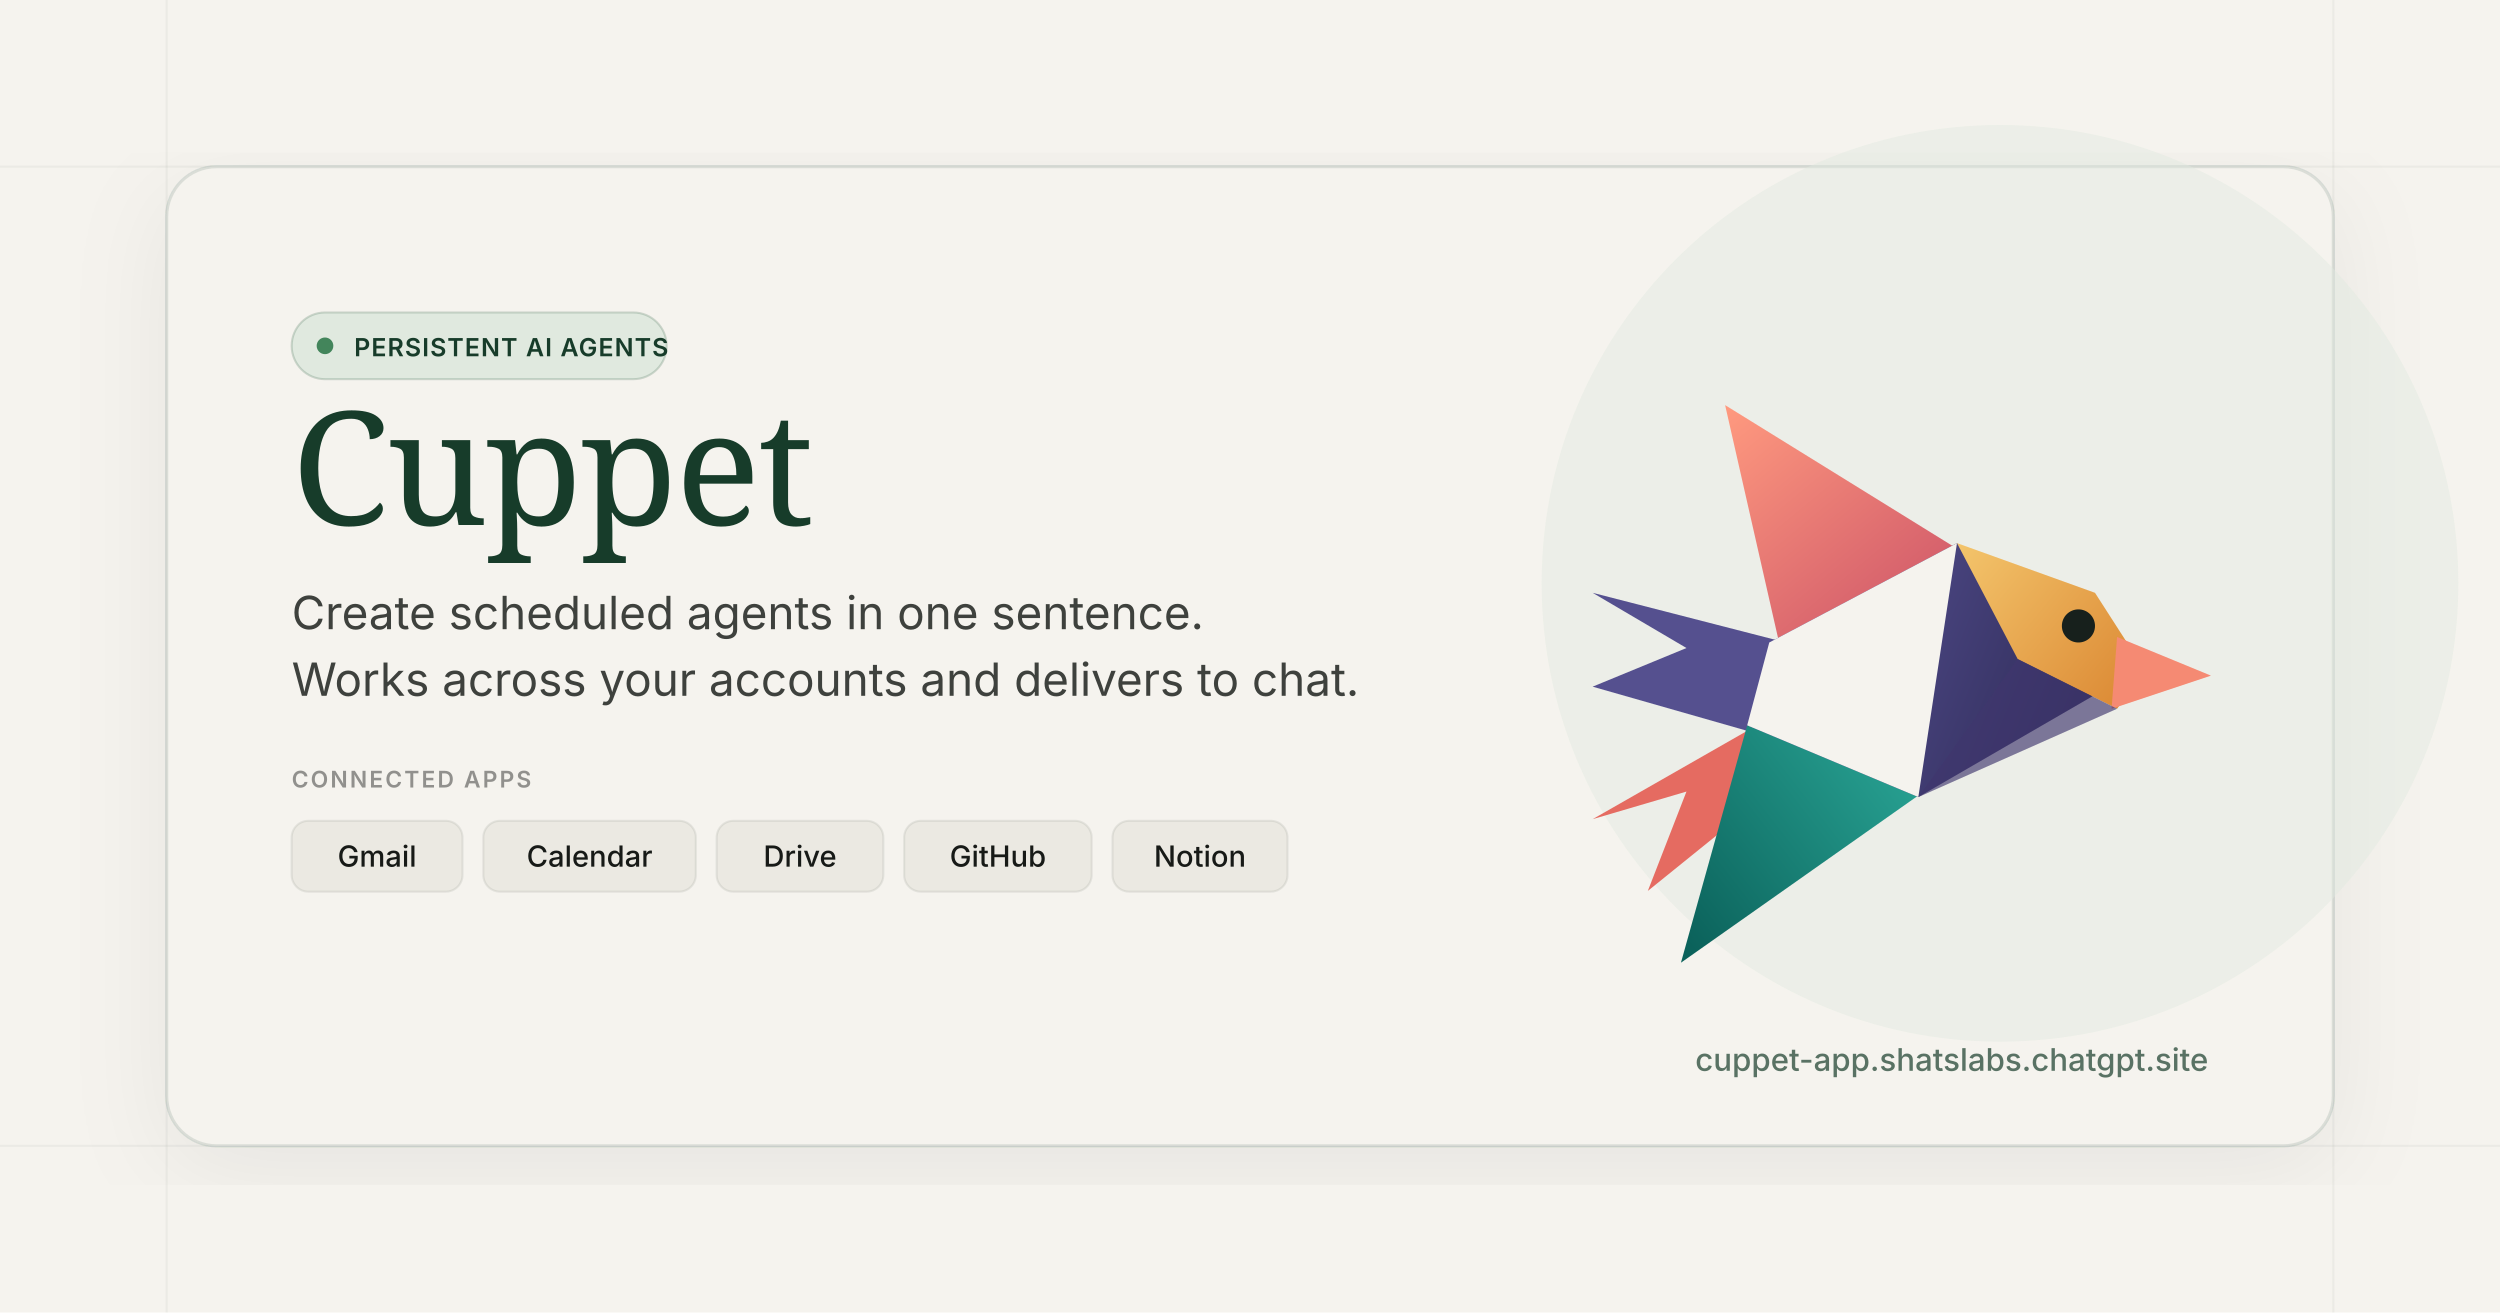
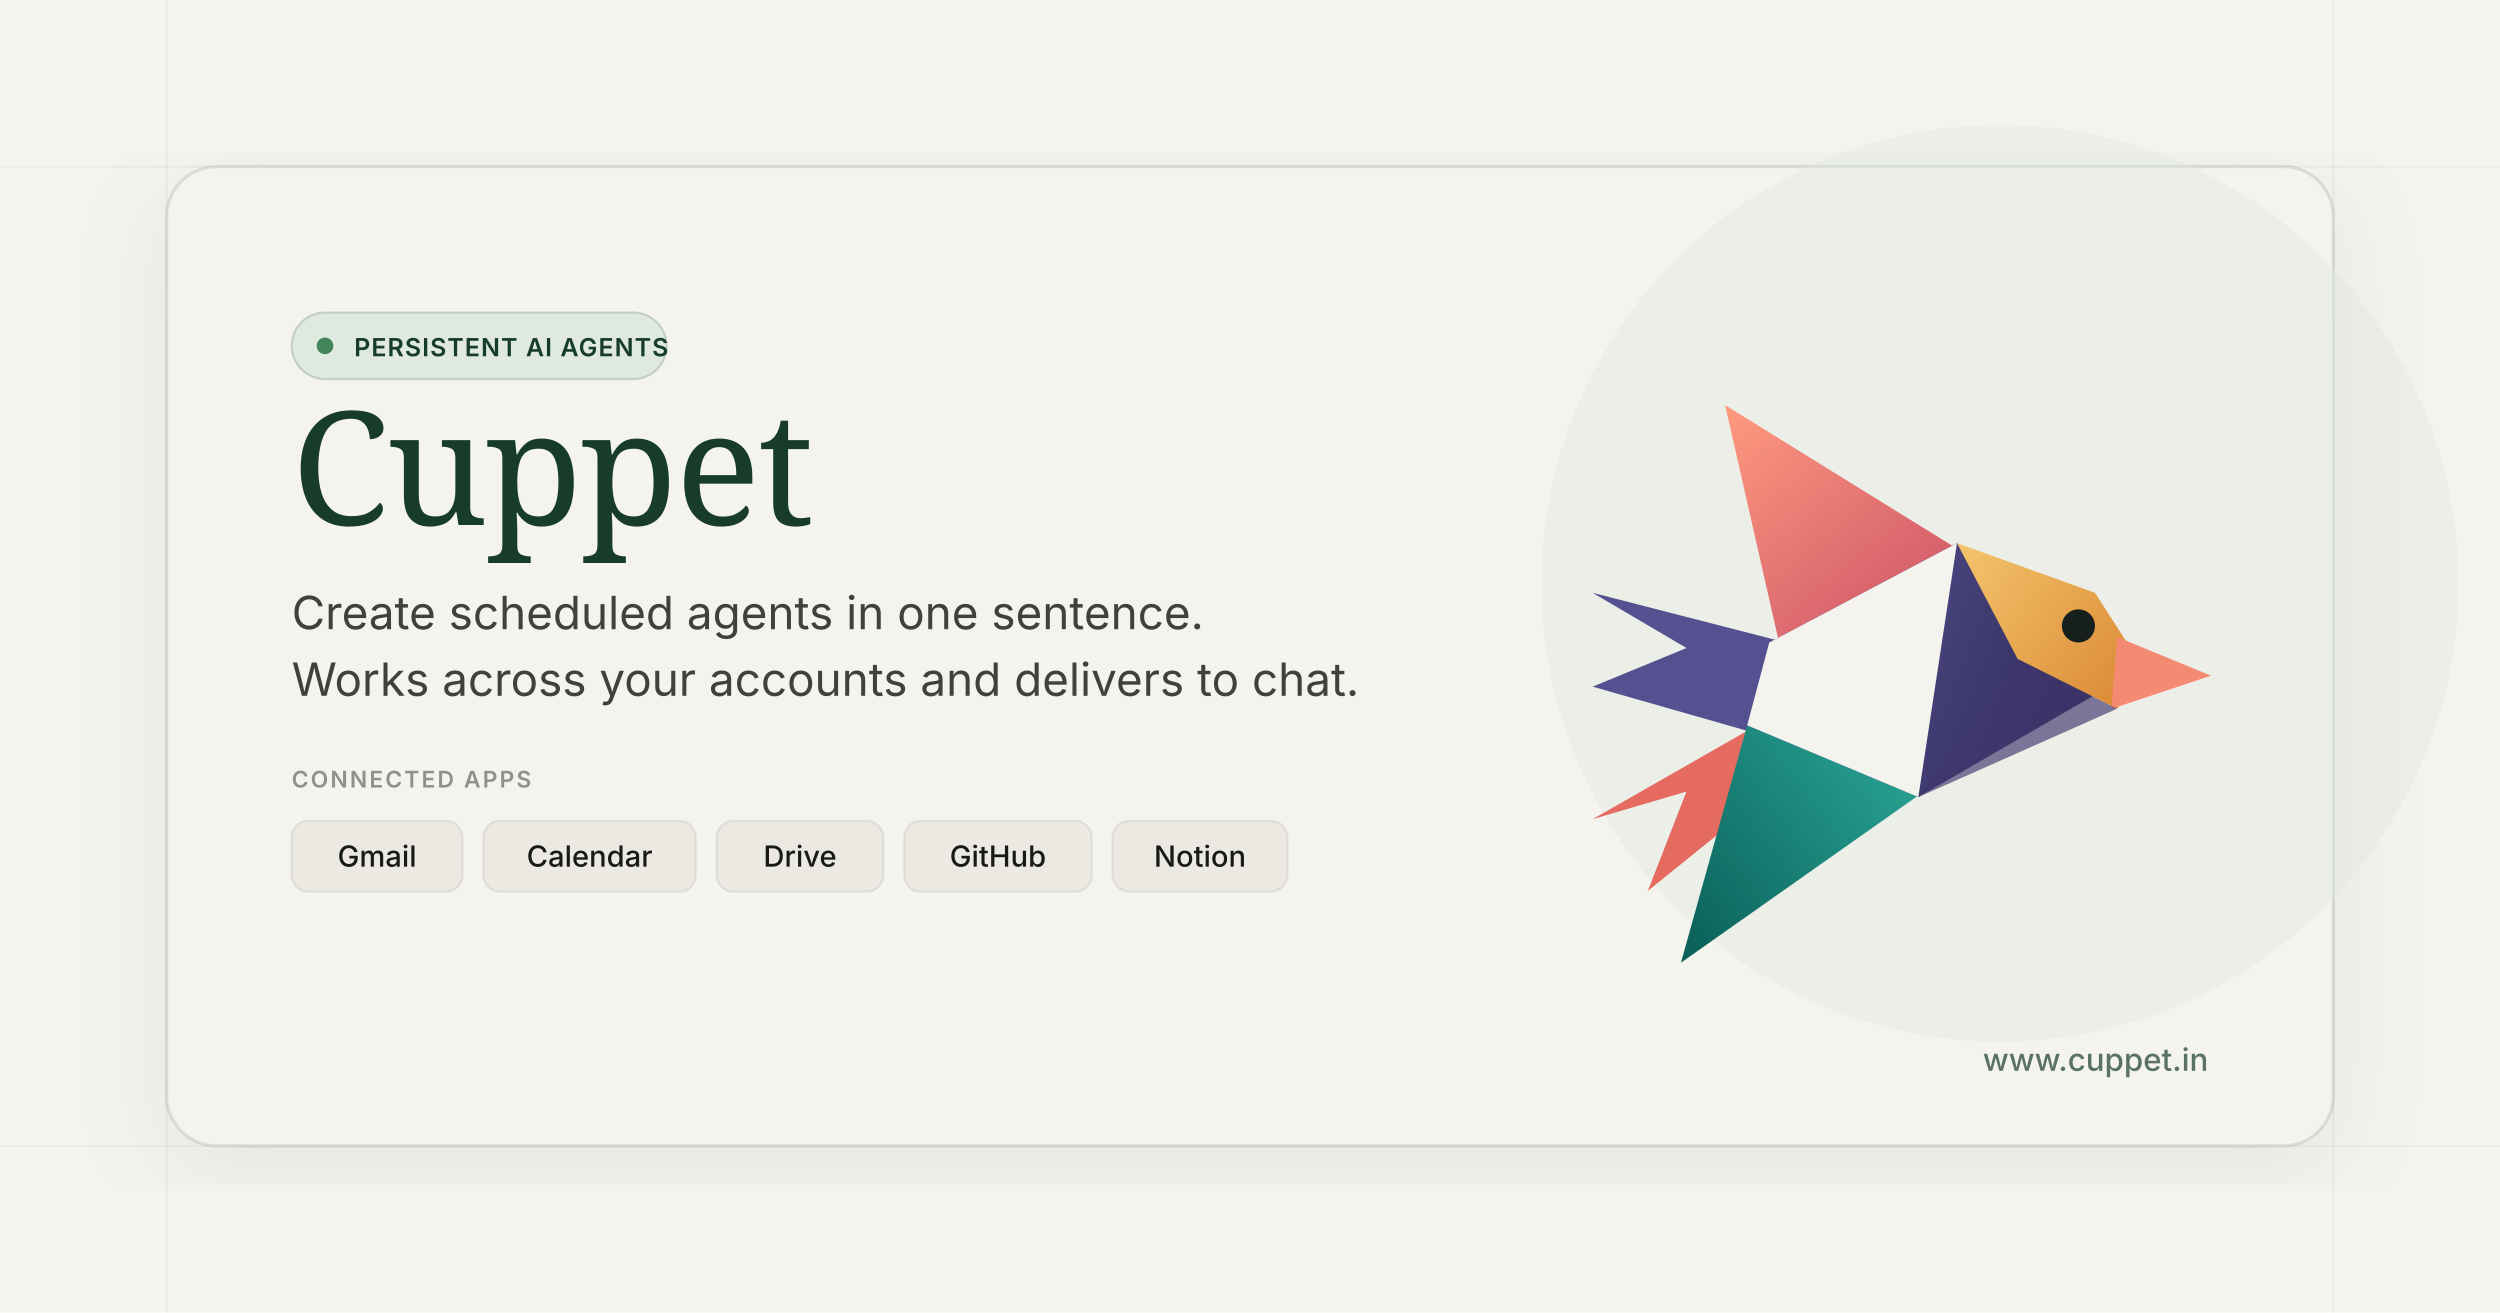
<svg xmlns="http://www.w3.org/2000/svg" width="1200" height="630" viewBox="0 0 1200 630">
  <defs>
    <linearGradient id="og-coral" x1="37" y1="13" x2="76" y2="60" gradientUnits="userSpaceOnUse">
      <stop offset="0" stop-color="#FF9A7F" />
      <stop offset="1" stop-color="#C94F66" />
    </linearGradient>
    <linearGradient id="og-indigo" x1="38" y1="52" x2="109" y2="81" gradientUnits="userSpaceOnUse">
      <stop offset="0" stop-color="#5D579D" />
      <stop offset="1" stop-color="#29264F" />
    </linearGradient>
    <linearGradient id="og-teal" x1="30" y1="110" x2="75" y2="75" gradientUnits="userSpaceOnUse">
      <stop offset="0" stop-color="#0B625B" />
      <stop offset="1" stop-color="#2BA898" />
    </linearGradient>
    <linearGradient id="og-amber" x1="78" y1="38" x2="112" y2="66" gradientUnits="userSpaceOnUse">
      <stop offset="0" stop-color="#F4C66D" />
      <stop offset="1" stop-color="#DB8833" />
    </linearGradient>
    <filter id="card-shadow" x="-4%" y="-4%" width="108%" height="108%" filterUnits="objectBoundingBox">
      <feDropShadow dx="0" dy="12" stdDeviation="24" flood-color="#173C2A" flood-opacity="0.06" />
    </filter>
  </defs>
  <rect width="1200" height="630" fill="#F5F3EE" />
  <line x1="80" y1="0" x2="80" y2="630" stroke="#171A17" stroke-opacity="0.04" stroke-width="1" />
  <line x1="1120" y1="0" x2="1120" y2="630" stroke="#171A17" stroke-opacity="0.04" stroke-width="1" />
  <line x1="0" y1="80" x2="1200" y2="80" stroke="#171A17" stroke-opacity="0.04" stroke-width="1" />
  <line x1="0" y1="550" x2="1200" y2="550" stroke="#171A17" stroke-opacity="0.04" stroke-width="1" />
  <rect x="80" y="80" width="1040" height="470" rx="24" fill="#F5F3EE" stroke="#173C2A" stroke-opacity="0.12" stroke-width="1.5" filter="url(#card-shadow)" />
  <circle cx="960" cy="280" r="220" fill="#E0E9DF" opacity="0.45" />
  <g transform="translate(140, 150)">
    <g transform="translate(0, 0)">
      <rect x="0" y="0" width="180" height="32" rx="16" fill="#E0E9DF" stroke="#24583B" stroke-opacity="0.2" stroke-width="1" />
      <circle cx="16" cy="16" r="4" fill="#43855B" />
      <text x="30" y="21" font-family="DM Sans, system-ui, -apple-system, sans-serif" font-size="12" font-weight="600" fill="#173C2A" letter-spacing="0.5">PERSISTENT AI AGENTS</text>
    </g>
    <text x="0" y="102" font-family="Instrument Serif, Georgia, serif" font-size="76" font-weight="400" fill="#173C2A" letter-spacing="-1">Cuppet</text>
    <text x="0" y="152" font-family="DM Sans, system-ui, -apple-system, sans-serif" font-size="22" font-weight="400" fill="#171A17" fill-opacity="0.82">
      <tspan x="0" dy="0">Create scheduled agents in one sentence.</tspan>
      <tspan x="0" dy="32">Works across your accounts and delivers to chat.</tspan>
    </text>
    <g transform="translate(0, 240)">
      <text x="0" y="-12" font-family="DM Sans, system-ui, -apple-system, sans-serif" font-size="11" font-weight="600" fill="#171A17" fill-opacity="0.45" letter-spacing="1">CONNECTED APPS</text>
      <g transform="translate(0, 4)">
        <rect x="0" y="0" width="82" height="34" rx="8" fill="#EBE9E2" stroke="#171A17" stroke-opacity="0.08" stroke-width="1" />
        <text x="41" y="22" font-family="DM Sans, system-ui, -apple-system, sans-serif" font-size="14" font-weight="500" fill="#171A17" text-anchor="middle">Gmail</text>
      </g>
      <g transform="translate(92, 4)">
        <rect x="0" y="0" width="102" height="34" rx="8" fill="#EBE9E2" stroke="#171A17" stroke-opacity="0.08" stroke-width="1" />
        <text x="51" y="22" font-family="DM Sans, system-ui, -apple-system, sans-serif" font-size="14" font-weight="500" fill="#171A17" text-anchor="middle">Calendar</text>
      </g>
      <g transform="translate(204, 4)">
        <rect x="0" y="0" width="80" height="34" rx="8" fill="#EBE9E2" stroke="#171A17" stroke-opacity="0.08" stroke-width="1" />
        <text x="40" y="22" font-family="DM Sans, system-ui, -apple-system, sans-serif" font-size="14" font-weight="500" fill="#171A17" text-anchor="middle">Drive</text>
      </g>
      <g transform="translate(294, 4)">
        <rect x="0" y="0" width="90" height="34" rx="8" fill="#EBE9E2" stroke="#171A17" stroke-opacity="0.08" stroke-width="1" />
        <text x="45" y="22" font-family="DM Sans, system-ui, -apple-system, sans-serif" font-size="14" font-weight="500" fill="#171A17" text-anchor="middle">GitHub</text>
      </g>
      <g transform="translate(394, 4)">
        <rect x="0" y="0" width="84" height="34" rx="8" fill="#EBE9E2" stroke="#171A17" stroke-opacity="0.08" stroke-width="1" />
        <text x="42" y="22" font-family="DM Sans, system-ui, -apple-system, sans-serif" font-size="14" font-weight="500" fill="#171A17" text-anchor="middle">Notion</text>
      </g>
    </g>
  </g>
  <g transform="translate(730, 160) scale(2.65)">
    <g stroke-linejoin="round">
      <path d="m13 47 35 9-7 16-28-8 17-7Z" fill="#55508F" />
      <path d="m13 88 28-16 8 8-26 21 7-18Z" fill="#E56B61" />
      <path d="m47 57-10-44 42 26Z" fill="url(#og-coral)" />
      <path d="m41 71-12 43 44-31Z" fill="url(#og-teal)" />
      <path d="m45 56 34-18 31 24-38 22-31-13Z" fill="url(#og-indigo)" />
      <path d="m45 56 34-18-7 46-31-13Z" fill="#F5F3EE" />
      <path d="m79 38 25 9 9 14-5 7-18-9Z" fill="url(#og-amber)" />
      <path d="m108 55 17 7-18 6Z" fill="#F58A73" />
      <path d="m72 84 18-25 18 9Z" fill="#3F356D" opacity=".65" />
    </g>
    <circle cx="101" cy="53" r="3" fill="#17201C" />
  </g>
-   <text x="1060" y="514" font-family="DM Sans, system-ui, -apple-system, sans-serif" font-size="15" font-weight="500" fill="#173C2A" fill-opacity="0.7" text-anchor="end">cuppet-app.shatslabs.chatgpt.site</text>
+   <text x="1060" y="514" font-family="DM Sans, system-ui, -apple-system, sans-serif" font-size="15" font-weight="500" fill="#173C2A" fill-opacity="0.7" text-anchor="end">www.cuppet.in</text>
</svg>
